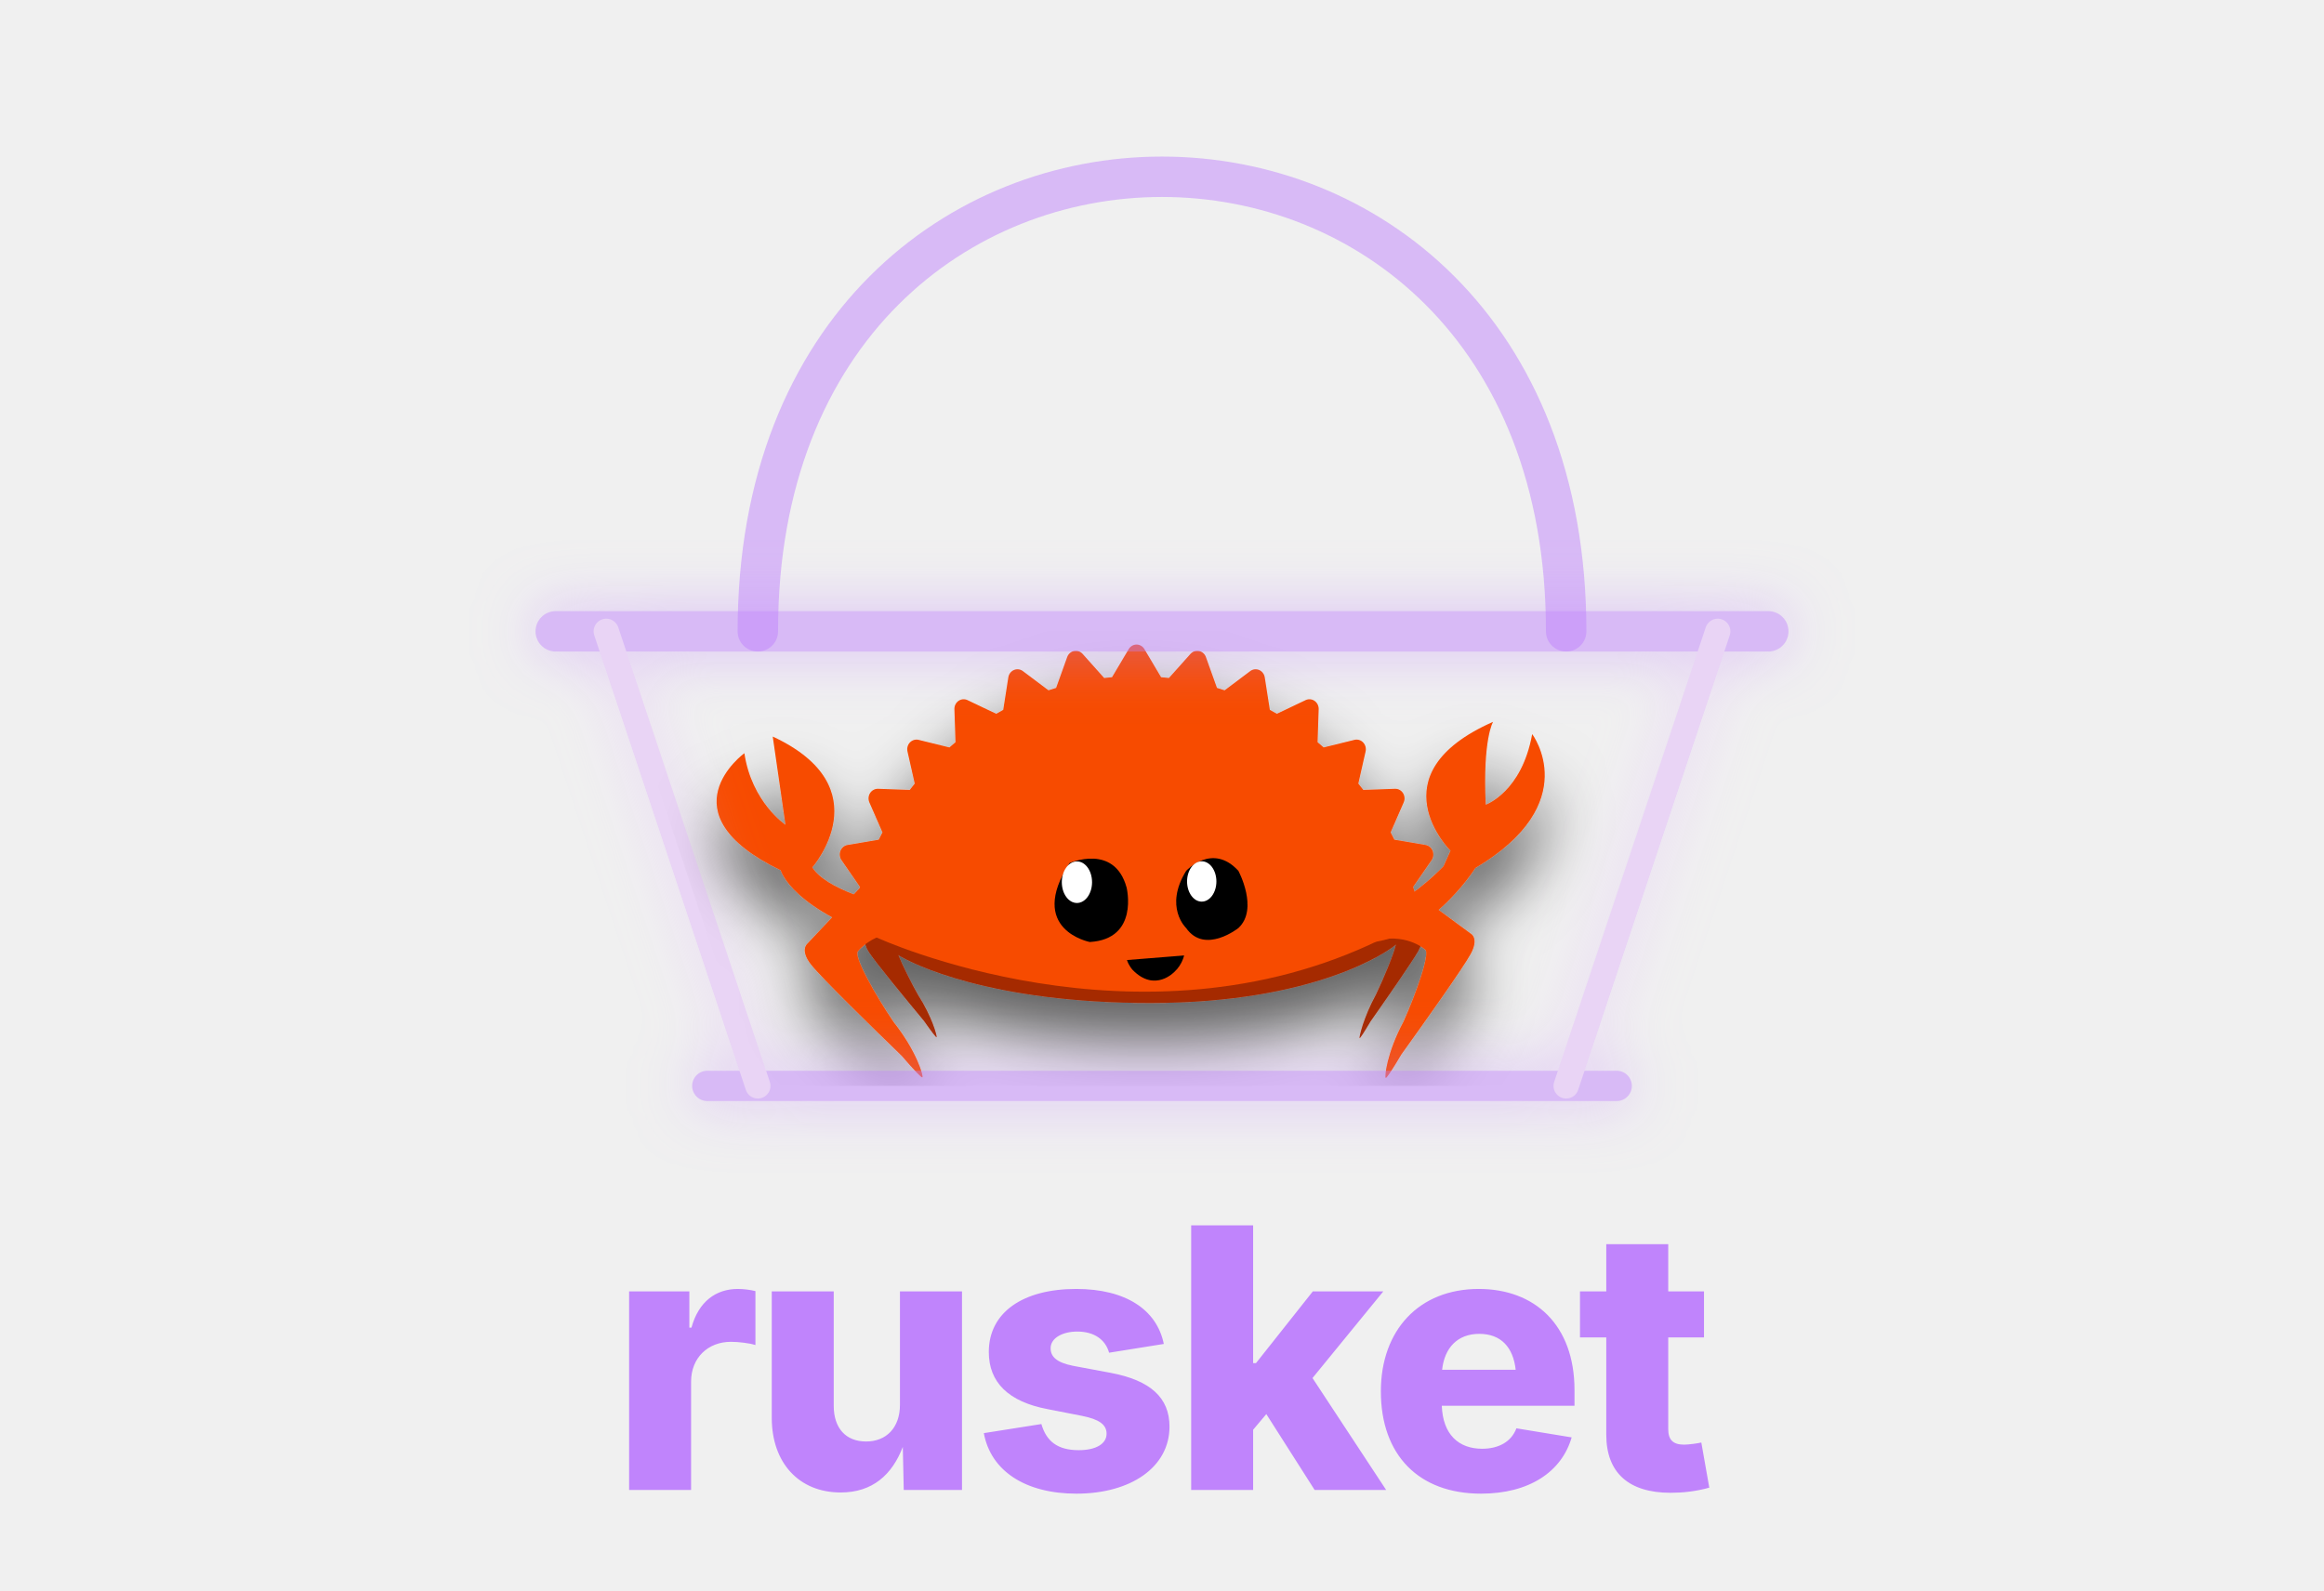
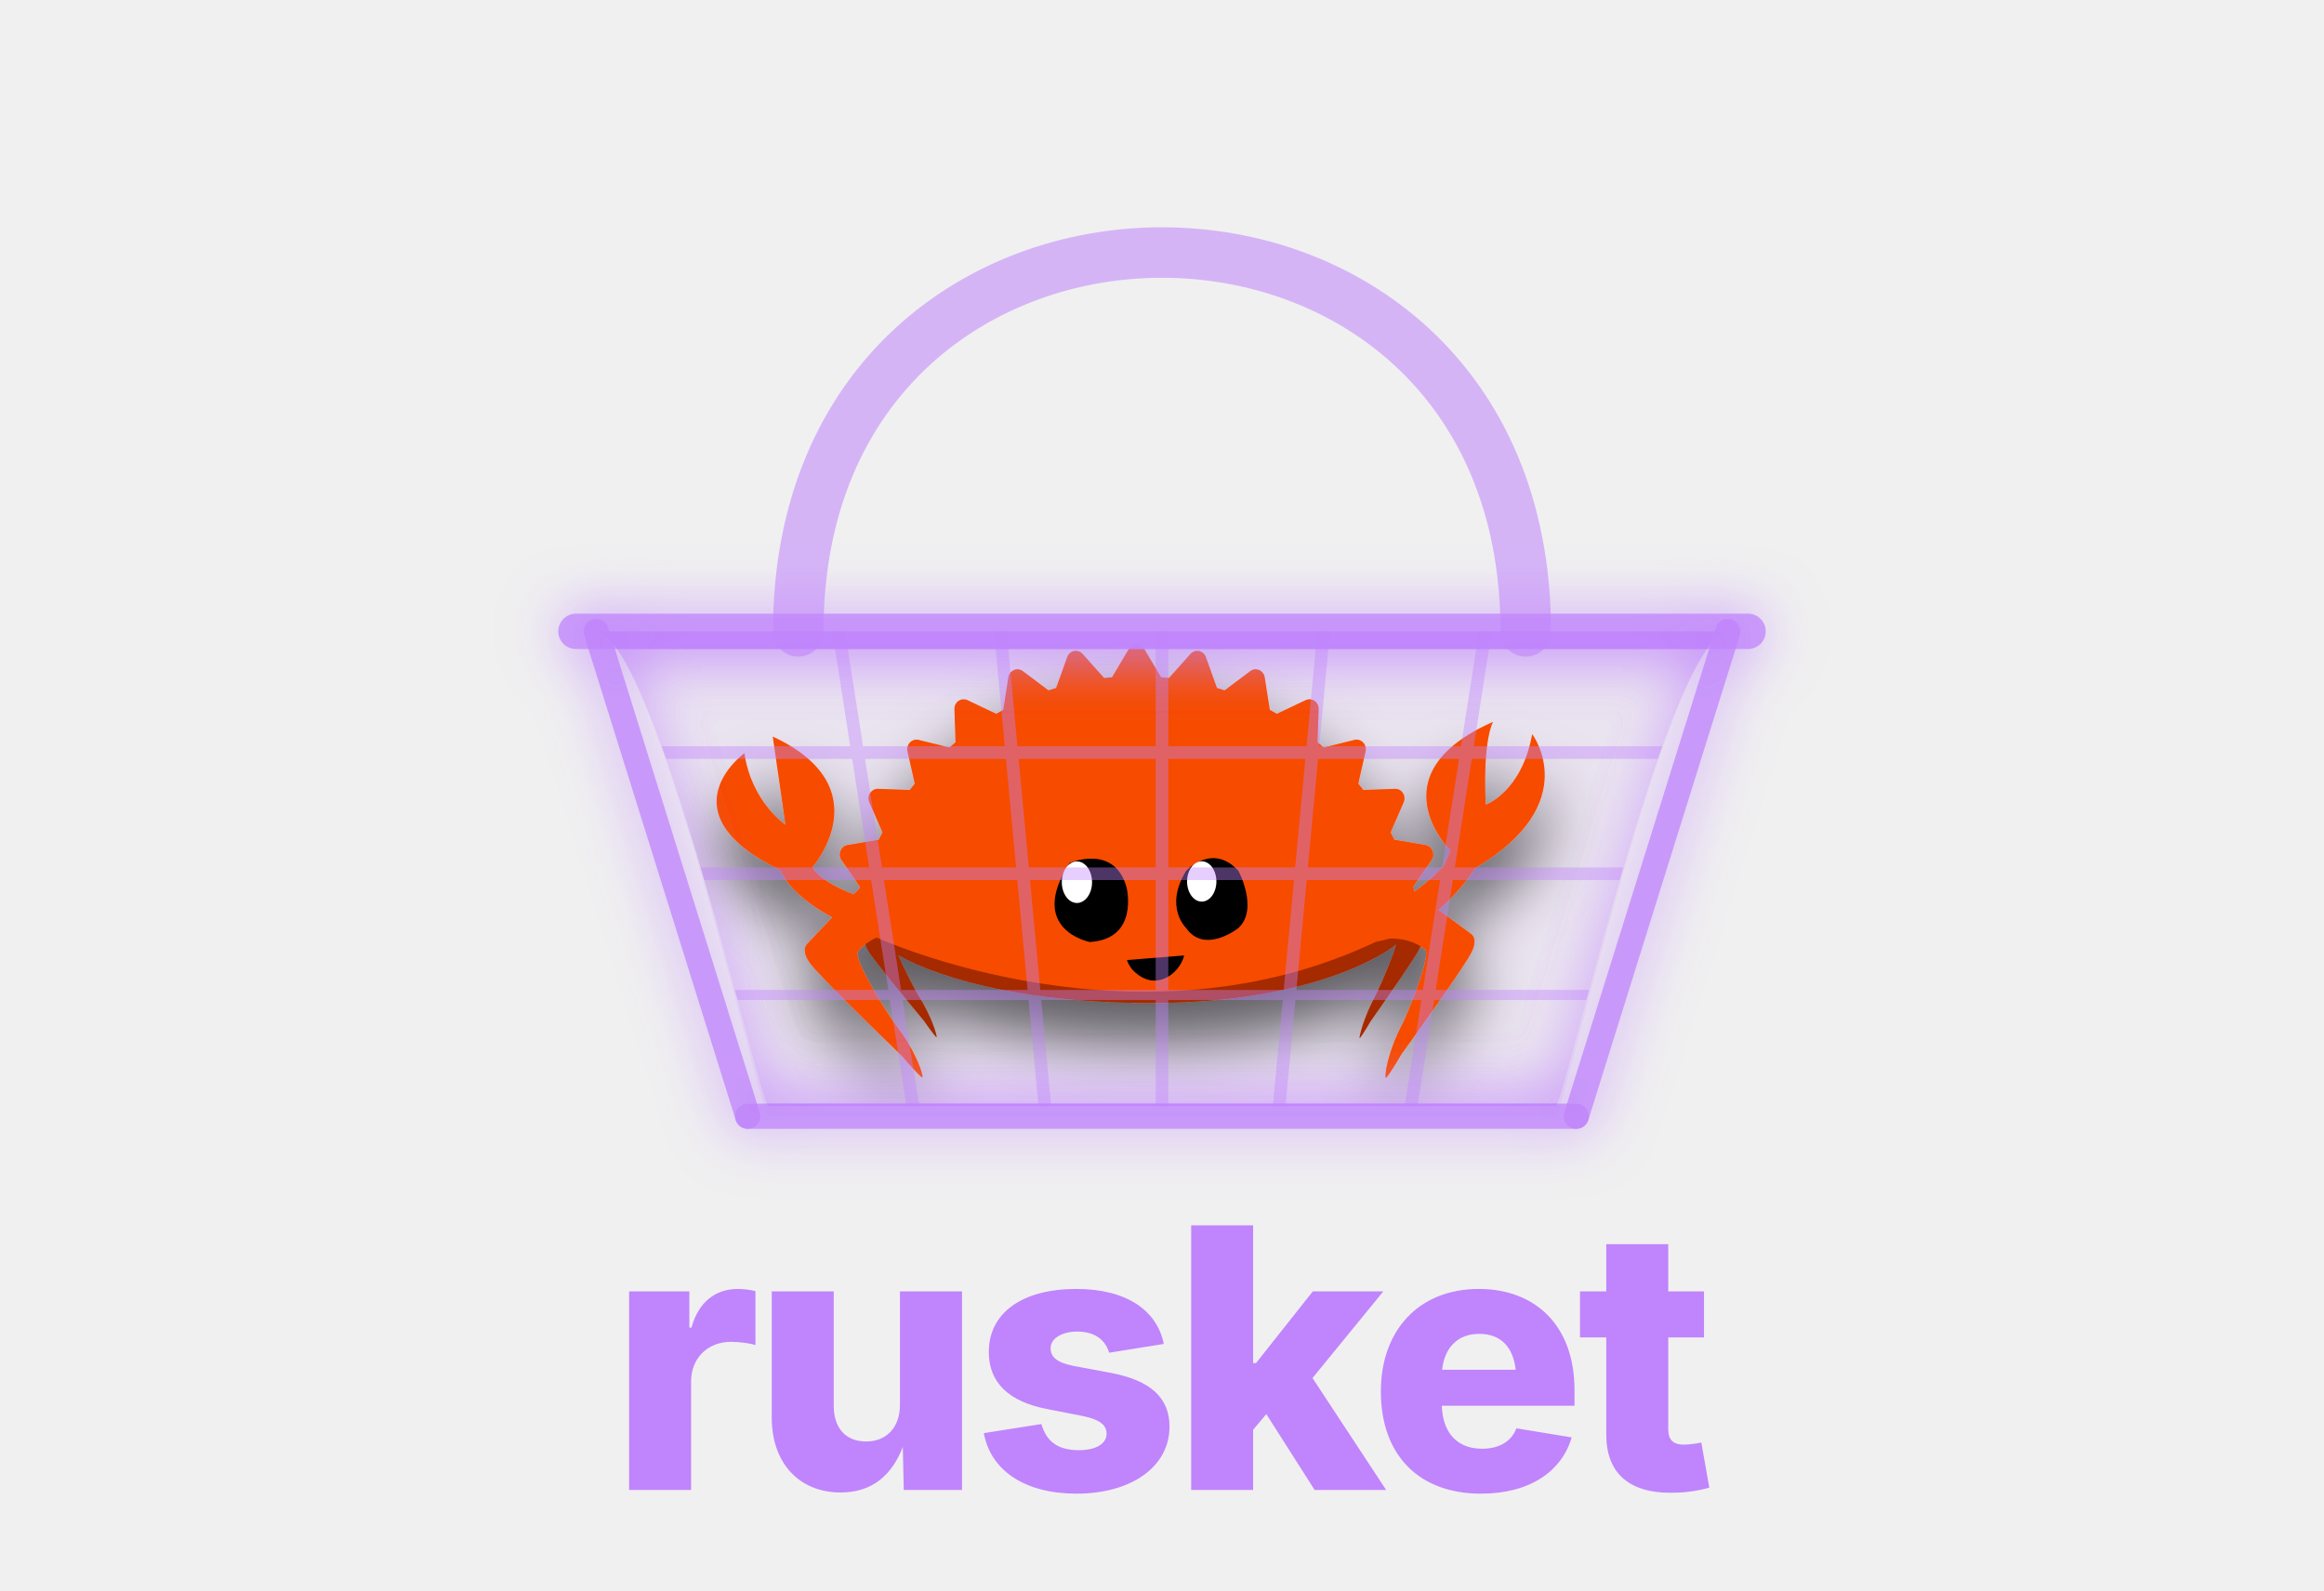
<svg xmlns="http://www.w3.org/2000/svg" viewBox="0 75 460 315" width="100%" height="100%">
  <defs>
    <filter id="glow" x="-20%" y="-20%" width="140%" height="140%">
      <feGaussianBlur stdDeviation="6" result="blur" />
      <feMerge>
        <feMergeNode in="blur" />
        <feMergeNode in="SourceGraphic" />
      </feMerge>
    </filter>
    <filter id="shadow" x="-50%" y="-50%" width="200%" height="200%">
      <feDropShadow dx="0" dy="8" stdDeviation="6" flood-color="#000000" flood-opacity="0.6" />
    </filter>
    <clipPath id="basketInsideClip">
-       <polygon points="120,200 150,290 310,290 340,200" />
+       <path d="M 118,200 C 130,202 150,292 152,294 L 308,294 C 310,292 330,202 342,200 Z" />
    </clipPath>
  </defs>
  <style>
    .bg { fill: #1A1124; rx: 36px; }
    
    .title {
      font-family: 'Inter', system-ui, -apple-system, sans-serif;
      font-weight: 800;
      font-size: 72px;
      fill: #C084FC;
      letter-spacing: -2px;
    }

    /* Animations */
    
    /* Ferris bobbing inside basket */
    .ferris {
      animation: bobble 3s infinite ease-in-out;
      transform-origin: 230px 150px;
    }

    /* Basket glowing */
    .basket-glow {
      animation: pulseGlow 4s infinite alternate ease-in-out;
    }

    @keyframes bobble {
      0% { transform: translateY(0px) rotate(0deg); }
      50% { transform: translateY(-8px) rotate(1deg); }
      100% { transform: translateY(0px) rotate(0deg); }
    }

    @keyframes pulseGlow {
      0% { stroke: #9333EA; }
      100% { stroke: #C084FC; filter: drop-shadow(0 0 8px #C084FC); }
    }
  </style>
-   <path d="M 150 200 C 150 80, 310 80, 310 200" fill="none" stroke="#C084FC" opacity="0.5" stroke-width="8" stroke-linecap="round" />
-   <polygon points="120,200 150,290 310,290 340,200" fill="none" />
+   <path d="M 158 200 C 158 100, 302 100, 302 200" fill="none" stroke="#C084FC" opacity="0.55" stroke-width="10" stroke-linecap="round" />
+   <path d="M 118,200 C 130,202 150,294 152,296 L 308,296 C 310,294 330,202 342,200 Z" fill="#9333EA" fill-opacity="0.07" stroke="none" />
  <g clip-path="url(#basketInsideClip)">
    <g class="ferris" filter="url(#shadow)">
      <g transform="translate(140, 190) scale(0.14)">
        <g transform="matrix(1,0,0,1,1009.4,506.362)">
          <path d="M0,-7.203L-12.072,-32.209C-12.009,-33.156 -11.961,-34.107 -11.961,-35.062C-11.961,-63.408 -41.439,-89.533 -91.03,-110.451L-91.03,-93.058C-95.866,-94.977 -100.901,-96.845 -106.147,-98.651L-106.147,-106.759C-177.021,-132.319 -282.53,-148.537 -400.388,-148.537C-503.361,-148.537 -596.917,-136.157 -666.179,-115.983L-666.179,-87.737L-666.181,-87.737L-666.181,-121.925C-737.141,-99.375 -781.135,-68.048 -781.135,-33.41C-781.135,-27.95 -780.034,-22.572 -777.918,-17.297L-785.146,-4.43C-785.146,-4.43 -790.938,3.082 -780.74,18.932C-771.746,32.909 -726.692,87.617 -702.913,116.267C-692.699,130.954 -685.772,140.001 -685.167,139.126C-684.212,137.74 -691.518,110.165 -711.802,78.703C-721.268,61.808 -732.57,39.42 -739.356,22.884C-720.414,34.874 -609.126,90.913 -382.124,90.685C-150.13,90.453 -47.009,17.834 -35.691,7.948C-39.646,23.837 -53.159,55.981 -63.936,78.586C-81.642,110.917 -88.056,139.064 -87.232,140.456C-86.708,141.334 -80.667,132.015 -71.756,116.913C-51.025,87.37 -11.739,30.974 -3.889,16.608C5.007,0.323 0,-7.203 0,-7.203" style="fill:rgb(165,43,0);fill-rule:nonzero;" />
        </g>
        <g transform="matrix(1,0,0,1,1079.49,294.885)">
          <path d="M0,204.135L-79.343,145.689C-80.088,143.089 -80.833,140.488 -81.603,137.908L-55.541,100.154C-52.881,96.314 -52.345,91.322 -54.072,86.943C-55.803,82.585 -59.587,79.461 -64.062,78.696L-108.128,71.217C-109.837,67.732 -111.626,64.301 -113.422,60.898L-94.907,18.51C-93.004,14.193 -93.402,9.175 -95.929,5.256C-98.446,1.319 -102.715,-0.981 -107.267,-0.802L-151.991,0.823C-154.306,-2.193 -156.658,-5.18 -159.058,-8.114L-148.78,-53.546C-147.738,-58.158 -149.054,-62.989 -152.267,-66.34C-155.462,-69.679 -160.105,-71.062 -164.52,-69.979L-208.082,-59.27C-210.902,-61.763 -213.77,-64.223 -216.67,-66.635L-215.103,-113.276C-214.935,-117.997 -217.136,-122.484 -220.915,-125.105C-224.692,-127.741 -229.485,-128.137 -233.616,-126.179L-274.254,-106.858C-277.527,-108.736 -280.819,-110.595 -284.146,-112.395L-291.327,-158.356C-292.056,-163.012 -295.051,-166.968 -299.246,-168.774C-303.431,-170.591 -308.222,-170.002 -311.894,-167.238L-348.126,-140.053C-351.695,-141.238 -355.279,-142.373 -358.905,-143.46L-374.522,-187.045C-376.11,-191.488 -379.772,-194.751 -384.238,-195.669C-388.688,-196.578 -393.266,-195.037 -396.352,-191.589L-426.851,-157.47C-430.536,-157.893 -434.228,-158.28 -437.927,-158.601L-461.476,-198.277C-463.86,-202.295 -468.073,-204.741 -472.615,-204.741C-477.144,-204.741 -481.365,-202.295 -483.733,-198.277L-507.288,-158.601C-510.989,-158.28 -514.696,-157.893 -518.376,-157.47L-548.875,-191.589C-551.965,-195.037 -556.559,-196.578 -560.997,-195.669C-565.457,-194.739 -569.125,-191.488 -570.704,-187.045L-586.333,-143.46C-589.954,-142.373 -593.538,-141.23 -597.113,-140.053L-633.333,-167.238C-637.016,-170.012 -641.811,-170.599 -646.001,-168.774C-650.182,-166.968 -653.189,-163.012 -653.914,-158.356L-661.1,-112.395C-664.422,-110.595 -667.714,-108.746 -670.995,-106.858L-711.629,-126.179C-715.756,-128.145 -720.574,-127.741 -724.333,-125.105C-728.106,-122.484 -730.313,-117.997 -730.143,-113.276L-728.581,-66.635C-731.475,-64.223 -734.337,-61.763 -737.172,-59.27L-780.726,-69.979C-785.149,-71.053 -789.788,-69.679 -792.991,-66.34C-796.212,-62.989 -797.517,-58.158 -796.482,-53.546L-786.225,-8.114C-788.603,-5.169 -790.958,-2.193 -793.267,0.823L-837.991,-0.802C-842.504,-0.937 -846.812,1.319 -849.334,5.256C-851.861,9.175 -852.244,14.193 -850.363,18.51L-831.835,60.898C-833.634,64.301 -835.421,67.732 -837.144,71.217L-881.207,78.696C-885.686,79.45 -889.459,82.572 -891.201,86.943C-892.929,91.322 -892.368,96.314 -889.727,100.154L-863.661,137.908C-863.862,138.575 -864.048,139.247 -864.248,139.916L-937.944,218.201C-937.944,218.201 -949.24,227.052 -932.797,247.855C-918.297,266.206 -843.846,338.951 -804.526,377.06C-787.92,396.408 -776.542,408.389 -775.354,407.353C-773.478,405.708 -783.326,370.506 -816.036,329.204C-841.252,292.148 -873.977,235.155 -866.303,228.586C-866.303,228.586 -857.574,217.505 -840.061,209.529C-839.42,210.041 -840.723,209.022 -840.061,209.529C-840.061,209.529 -470.466,380.02 -127.632,212.413C-88.468,205.388 -64.759,226.368 -64.759,226.368C-56.583,231.108 -77.755,289.712 -95.166,328.505C-118.845,372.555 -122.317,406.927 -120.31,408.119C-119.042,408.876 -110.427,395.766 -98.138,374.902C-67.814,332.649 -10.492,252.1 0,232.534C11.895,210.352 0,204.135 0,204.135" style="fill:rgb(247,76,0);fill-rule:nonzero;" />
        </g>
        <g transform="matrix(1,0,0,1,917.896,244.679)">
          <path d="M0,232.466C0,232.466 53.179,230 123.032,159.004L132.93,137.025C132.93,137.025 24.513,29.177 193.048,-45.266C193.048,-45.266 178.293,-21.154 182.622,72.006C182.622,72.006 233.437,54.357 248.336,-27.934C248.336,-27.934 322.456,69.79 167.834,161.443C167.834,161.443 95.294,277.732 -6.971,266.593L0,232.466Z" style="fill:rgb(247,76,0);fill-rule:nonzero;" />
        </g>
        <g transform="matrix(1,0,0,1,676.997,488.361)">
          <path d="M0,-78.192C0,-78.192 36.935,-118.635 73.871,-78.192C73.871,-78.192 102.893,-24.265 73.871,2.695C73.871,2.695 26.384,40.443 0,2.695C0,2.695 -31.658,-26.964 0,-78.192" style="fill-rule:nonzero;" />
        </g>
        <g transform="matrix(1,0,0,1,719.761,425.169)">
          <path d="M0,0.004C0,15.75 -9.282,28.518 -20.732,28.518C-32.18,28.518 -41.462,15.75 -41.462,0.004C-41.462,-15.746 -32.18,-28.514 -20.732,-28.514C-9.282,-28.514 0,-15.746 0,0.004" style="fill:white;fill-rule:nonzero;" />
        </g>
        <g transform="matrix(1,0,0,1,512.148,482.736)">
          <path d="M0,-83.609C0,-83.609 63.355,-111.661 80.648,-49.047C80.648,-49.047 98.762,23.933 28.618,28.052C28.618,28.052 -60.826,10.824 0,-83.609" style="fill-rule:nonzero;" />
        </g>
        <g transform="matrix(1,0,0,1,543.968,426.204)">
          <path d="M0,0.002C0,16.241 -9.572,29.411 -21.381,29.411C-33.185,29.411 -42.76,16.241 -42.76,0.002C-42.76,-16.242 -33.185,-29.409 -21.381,-29.409C-9.572,-29.409 0,-16.242 0,0.002" style="fill:white;fill-rule:nonzero;" />
        </g>
        <g transform="matrix(1,0,0,1,593.317,576.574)">
          <path d="M0,-40.271L80.796,-46.755C80.796,-46.755 78.058,-33.749 67.517,-23.986C67.517,-23.986 39.727,6.484 7.844,-26.519C7.844,-26.519 2.627,-32.148 0,-40.271" style="fill-rule:nonzero;" />
        </g>
        <g transform="matrix(1,0,0,1,269.796,270.778)">
          <path d="M0,190.741C-0.667,190.741 -1.321,190.79 -1.973,190.842C-28.207,184.871 -101.946,165.657 -121.437,134.479C-121.437,134.479 -22.21,21.607 -177.297,-50.54L-159.24,74.338C-159.24,74.338 -207.049,42.389 -217.366,-27.008C-217.366,-27.008 -333.789,57.486 -165.982,138.466C-165.982,138.466 -150.762,195.653 -4.633,241.281L-4.526,240.846C-3.055,241.118 -1.549,241.281 0,241.281C13.808,241.281 25.003,229.969 25.003,216.01C25.003,202.054 13.808,190.741 0,190.741" style="fill:rgb(247,76,0);fill-rule:nonzero;" />
        </g>
      </g>
    </g>
  </g>
-   <polygon points="120,200 150,290 310,290 340,200" fill="none" />
-   <g filter="url(#glow)" opacity="0.5">
-     <line x1="110" y1="200" x2="350" y2="200" stroke="#C084FC" stroke-width="8" stroke-linecap="round" />
-     <line x1="140" y1="290" x2="320" y2="290" stroke="#C084FC" stroke-width="6" stroke-linecap="round" />
-     <line x1="120" y1="200" x2="150" y2="290" stroke="#E1B8FA" stroke-width="5" stroke-linecap="round" />
-     <line x1="340" y1="200" x2="310" y2="290" stroke="#E1B8FA" stroke-width="5" stroke-linecap="round" />
-     <g class="basket-glow" stroke-width="3" stroke-linecap="round">
-       <line x1="125" y1="220" x2="335" y2="220" />
-       <line x1="130" y1="240" x2="330" y2="240" />
-       <line x1="135" y1="260" x2="325" y2="260" />
-       <line x1="165" y1="200" x2="185" y2="290" />
-       <line x1="200" y1="200" x2="210" y2="290" />
-       <line x1="230" y1="200" x2="230" y2="290" />
-       <line x1="260" y1="200" x2="250" y2="290" />
-       <line x1="295" y1="200" x2="275" y2="290" />
+   <g clip-path="url(#basketInsideClip)">
+     <g filter="url(#glow)">
+       <line x1="114" y1="200" x2="346" y2="200" stroke="#C084FC" stroke-width="7" stroke-linecap="round" opacity="0.75" />
+       <line x1="148" y1="296" x2="312" y2="296" stroke="#C084FC" stroke-width="5" stroke-linecap="round" opacity="0.75" />
+       <line x1="118" y1="200" x2="148" y2="296" stroke="#C084FC" stroke-width="5" stroke-linecap="round" opacity="0.75" />
+       <line x1="342" y1="200" x2="312" y2="296" stroke="#C084FC" stroke-width="5" stroke-linecap="round" opacity="0.75" />
    </g>
+     <g stroke="#C084FC" stroke-linecap="round" opacity="0.4">
+       <line x1="120" y1="224" x2="340" y2="224" stroke-width="2.5" />
+       <line x1="124" y1="248" x2="336" y2="248" stroke-width="2.5" />
+       <line x1="130" y1="272" x2="330" y2="272" stroke-width="2" />
+       <line x1="166" y1="200" x2="181" y2="296" stroke-width="2.5" />
+       <line x1="198" y1="200" x2="207" y2="296" stroke-width="2.5" />
+       <line x1="230" y1="200" x2="230" y2="296" stroke-width="2.5" />
+       <line x1="262" y1="200" x2="253" y2="296" stroke-width="2.5" />
+       <line x1="294" y1="200" x2="279" y2="296" stroke-width="2.5" />
+     </g>
+   </g>
+   <g filter="url(#glow)">
+     <line x1="114" y1="200" x2="346" y2="200" stroke="#C084FC" stroke-width="7" stroke-linecap="round" opacity="0.75" />
+     <line x1="148" y1="296" x2="312" y2="296" stroke="#C084FC" stroke-width="5" stroke-linecap="round" opacity="0.75" />
+     <line x1="118" y1="200" x2="148" y2="296" stroke="#C084FC" stroke-width="5" stroke-linecap="round" opacity="0.75" />
+     <line x1="342" y1="200" x2="312" y2="296" stroke="#C084FC" stroke-width="5" stroke-linecap="round" opacity="0.75" />
  </g>
  <text x="230" y="370" text-anchor="middle" class="title">rusket</text>
</svg>
